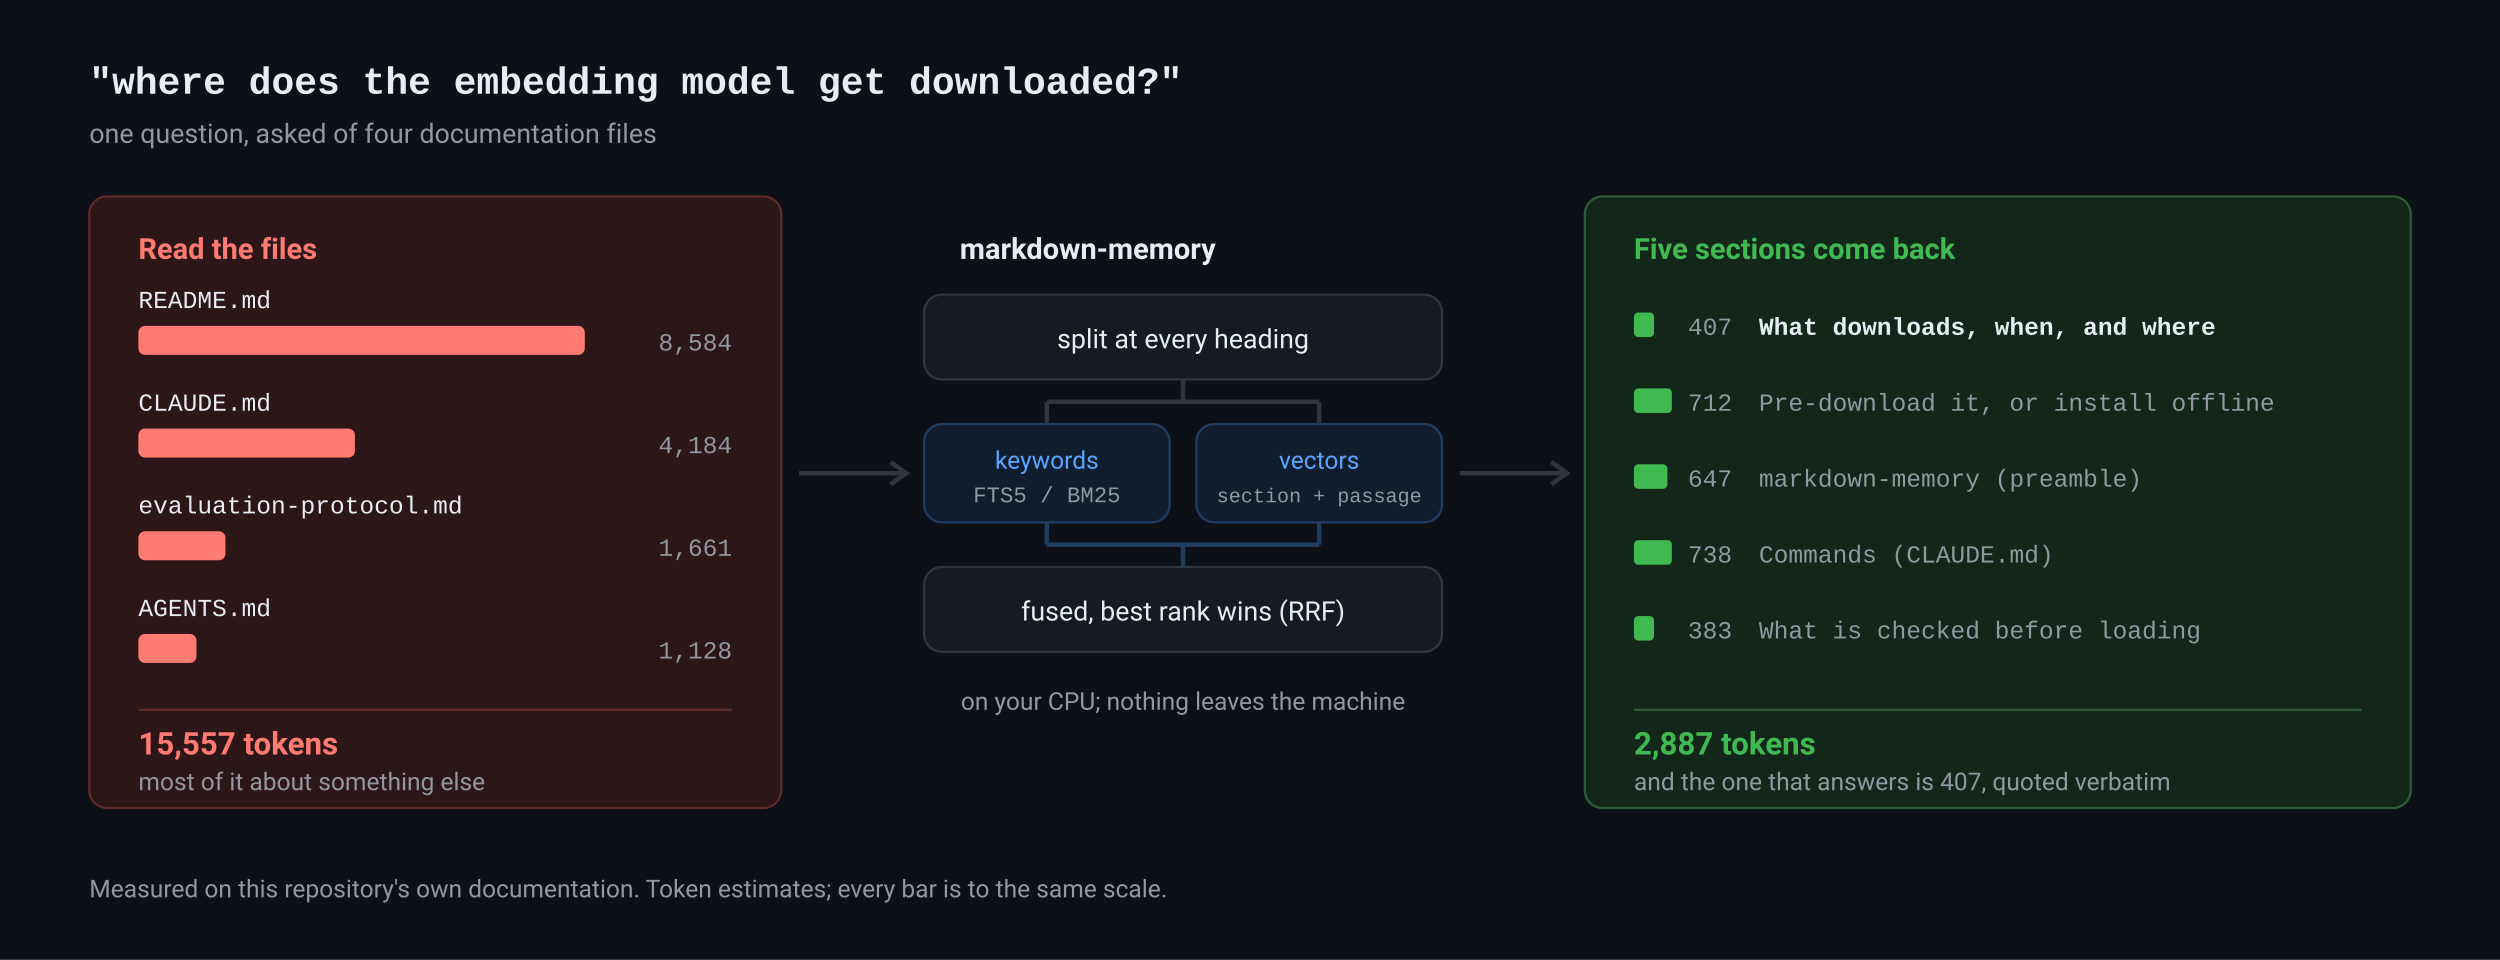
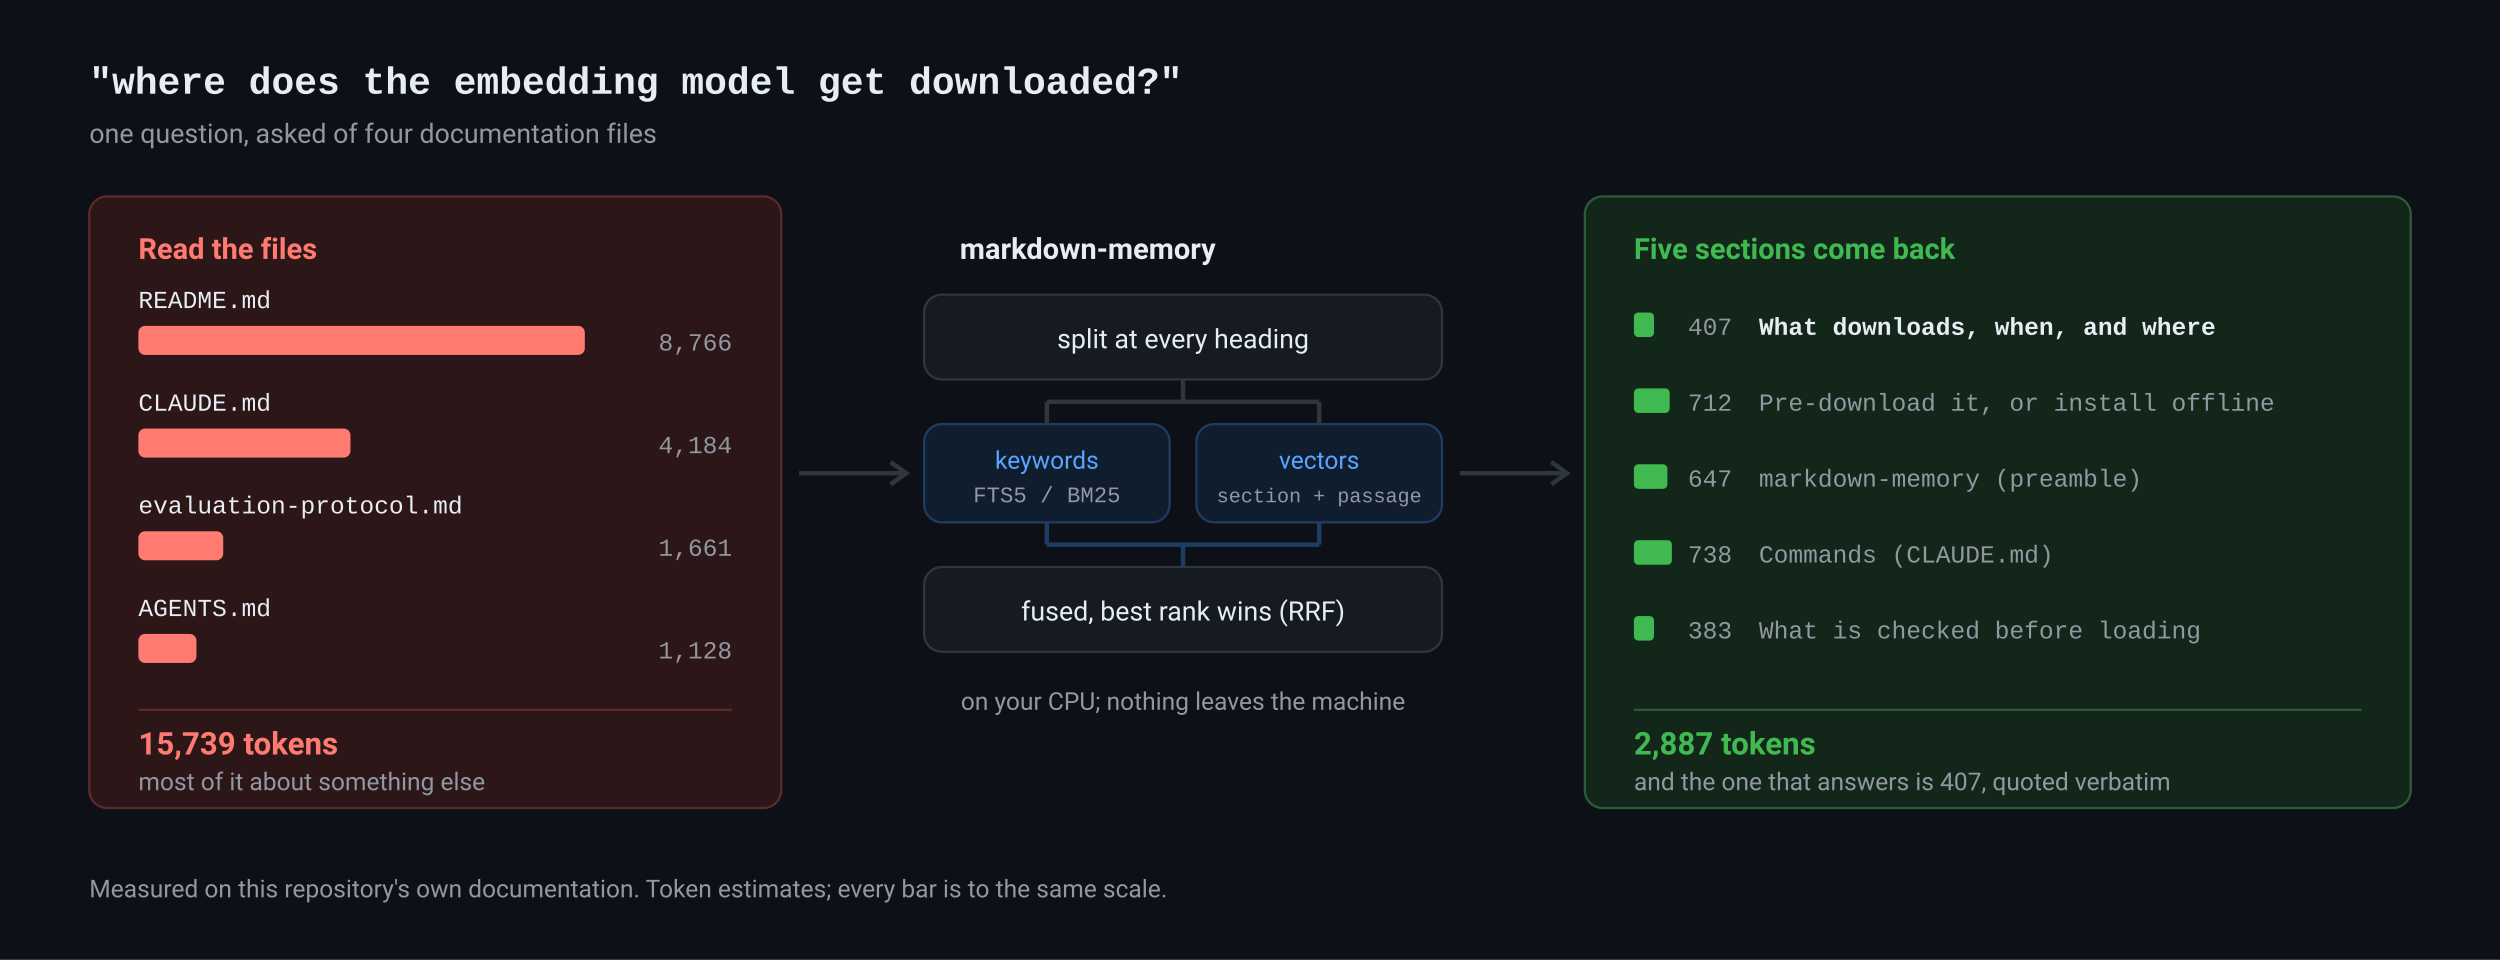
- <svg xmlns="http://www.w3.org/2000/svg" viewBox="0 0 1120 430" width="1120" height="430" role="img" aria-label="One question: reading four whole files costs 15,557 tokens; markdown-memory returns five sections totalling 2,887, and the one that answers is 407 tokens.">
+ <svg xmlns="http://www.w3.org/2000/svg" viewBox="0 0 1120 430" width="1120" height="430" role="img" aria-label="One question: reading four whole files costs 15,739 tokens; markdown-memory returns five sections totalling 2,887, and the one that answers is 407 tokens.">
  <rect width="1120" height="430" fill="#0d1117" />
  <text x="40" y="42" font-family="ui-monospace,SFMono-Regular,Menlo,Consolas,'Liberation Mono',monospace" font-size="17" font-weight="600" fill="#e6edf3" text-anchor="start">"where does the embedding model get downloaded?"</text>
  <text x="40" y="64" font-family="ui-sans-serif,-apple-system,BlinkMacSystemFont,'Segoe UI',Roboto,'Helvetica Neue',Arial,sans-serif" font-size="12" font-weight="400" fill="#9198a1" text-anchor="start">one question, asked of four documentation files</text>
  <rect x="40" y="88" width="310" height="274" rx="8" fill="#2d1618" stroke="#5c2b29" stroke-width="1" />
  <text x="62" y="116" font-family="ui-sans-serif,-apple-system,BlinkMacSystemFont,'Segoe UI',Roboto,'Helvetica Neue',Arial,sans-serif" font-size="13" font-weight="600" fill="#ff7b72" text-anchor="start">Read the files</text>
  <text x="62" y="138" font-family="ui-monospace,SFMono-Regular,Menlo,Consolas,'Liberation Mono',monospace" font-size="11" font-weight="400" fill="#e6edf3" text-anchor="start">README.md</text>
  <rect x="62" y="146" width="200" height="13" rx="3" fill="#ff7b72" stroke="none" stroke-width="1" />
-   <text x="328" y="157" font-family="ui-monospace,SFMono-Regular,Menlo,Consolas,'Liberation Mono',monospace" font-size="11" font-weight="400" fill="#9198a1" text-anchor="end">8,584</text>
+   <text x="328" y="157" font-family="ui-monospace,SFMono-Regular,Menlo,Consolas,'Liberation Mono',monospace" font-size="11" font-weight="400" fill="#9198a1" text-anchor="end">8,766</text>
  <text x="62" y="184" font-family="ui-monospace,SFMono-Regular,Menlo,Consolas,'Liberation Mono',monospace" font-size="11" font-weight="400" fill="#e6edf3" text-anchor="start">CLAUDE.md</text>
-   <rect x="62" y="192" width="97" height="13" rx="3" fill="#ff7b72" stroke="none" stroke-width="1" />
+   <rect x="62" y="192" width="95" height="13" rx="3" fill="#ff7b72" stroke="none" stroke-width="1" />
  <text x="328" y="203" font-family="ui-monospace,SFMono-Regular,Menlo,Consolas,'Liberation Mono',monospace" font-size="11" font-weight="400" fill="#9198a1" text-anchor="end">4,184</text>
  <text x="62" y="230" font-family="ui-monospace,SFMono-Regular,Menlo,Consolas,'Liberation Mono',monospace" font-size="11" font-weight="400" fill="#e6edf3" text-anchor="start">evaluation-protocol.md</text>
-   <rect x="62" y="238" width="39" height="13" rx="3" fill="#ff7b72" stroke="none" stroke-width="1" />
+   <rect x="62" y="238" width="38" height="13" rx="3" fill="#ff7b72" stroke="none" stroke-width="1" />
  <text x="328" y="249" font-family="ui-monospace,SFMono-Regular,Menlo,Consolas,'Liberation Mono',monospace" font-size="11" font-weight="400" fill="#9198a1" text-anchor="end">1,661</text>
  <text x="62" y="276" font-family="ui-monospace,SFMono-Regular,Menlo,Consolas,'Liberation Mono',monospace" font-size="11" font-weight="400" fill="#e6edf3" text-anchor="start">AGENTS.md</text>
  <rect x="62" y="284" width="26" height="13" rx="3" fill="#ff7b72" stroke="none" stroke-width="1" />
  <text x="328" y="295" font-family="ui-monospace,SFMono-Regular,Menlo,Consolas,'Liberation Mono',monospace" font-size="11" font-weight="400" fill="#9198a1" text-anchor="end">1,128</text>
  <path d="M62 318 L328 318" stroke="#5c2b29" stroke-width="1" />
-   <text x="62" y="338" font-family="ui-sans-serif,-apple-system,BlinkMacSystemFont,'Segoe UI',Roboto,'Helvetica Neue',Arial,sans-serif" font-size="14" font-weight="600" fill="#ff7b72" text-anchor="start">15,557 tokens</text>
+   <text x="62" y="338" font-family="ui-sans-serif,-apple-system,BlinkMacSystemFont,'Segoe UI',Roboto,'Helvetica Neue',Arial,sans-serif" font-size="14" font-weight="600" fill="#ff7b72" text-anchor="start">15,739 tokens</text>
  <text x="62" y="354" font-family="ui-sans-serif,-apple-system,BlinkMacSystemFont,'Segoe UI',Roboto,'Helvetica Neue',Arial,sans-serif" font-size="11" font-weight="400" fill="#9198a1" text-anchor="start">most of it about something else</text>
  <text x="430" y="116" font-family="ui-sans-serif,-apple-system,BlinkMacSystemFont,'Segoe UI',Roboto,'Helvetica Neue',Arial,sans-serif" font-size="13" font-weight="600" fill="#e6edf3" text-anchor="start">markdown-memory</text>
  <rect x="414" y="132" width="232" height="38" rx="8" fill="#161b22" stroke="#30363d" stroke-width="1" />
  <text x="530" y="156" font-family="ui-sans-serif,-apple-system,BlinkMacSystemFont,'Segoe UI',Roboto,'Helvetica Neue',Arial,sans-serif" font-size="12" font-weight="400" fill="#e6edf3" text-anchor="middle">split at every heading</text>
  <rect x="414" y="190" width="110" height="44" rx="8" fill="#0f1d2e" stroke="#1f3d63" stroke-width="1" />
  <text x="469" y="210" font-family="ui-sans-serif,-apple-system,BlinkMacSystemFont,'Segoe UI',Roboto,'Helvetica Neue',Arial,sans-serif" font-size="11" font-weight="400" fill="#58a6ff" text-anchor="middle">keywords</text>
  <text x="469" y="225" font-family="ui-monospace,SFMono-Regular,Menlo,Consolas,'Liberation Mono',monospace" font-size="10" font-weight="400" fill="#9198a1" text-anchor="middle">FTS5 / BM25</text>
  <rect x="536" y="190" width="110" height="44" rx="8" fill="#0f1d2e" stroke="#1f3d63" stroke-width="1" />
  <text x="591" y="210" font-family="ui-sans-serif,-apple-system,BlinkMacSystemFont,'Segoe UI',Roboto,'Helvetica Neue',Arial,sans-serif" font-size="11" font-weight="400" fill="#58a6ff" text-anchor="middle">vectors</text>
  <text x="591" y="225" font-family="ui-monospace,SFMono-Regular,Menlo,Consolas,'Liberation Mono',monospace" font-size="9" font-weight="400" fill="#9198a1" text-anchor="middle">section + passage</text>
  <rect x="414" y="254" width="232" height="38" rx="8" fill="#161b22" stroke="#30363d" stroke-width="1" />
  <text x="530" y="278" font-family="ui-sans-serif,-apple-system,BlinkMacSystemFont,'Segoe UI',Roboto,'Helvetica Neue',Arial,sans-serif" font-size="12" font-weight="400" fill="#e6edf3" text-anchor="middle">fused, best rank wins (RRF)</text>
  <path d="M530 170 L530 180 M469 180 L591 180 M469 180 L469 190 M591 180 L591 190" stroke="#30363d" stroke-width="2" fill="none" />
  <path d="M469 234 L469 244 M591 234 L591 244 M469 244 L591 244 M530 244 L530 254" stroke="#1f3d63" stroke-width="2" fill="none" />
  <text x="530" y="318" font-family="ui-sans-serif,-apple-system,BlinkMacSystemFont,'Segoe UI',Roboto,'Helvetica Neue',Arial,sans-serif" font-size="11" font-weight="400" fill="#9198a1" text-anchor="middle">on your CPU; nothing leaves the machine</text>
  <path d="M358 212 L406 212" stroke="#30363d" stroke-width="2" fill="none" />
  <path d="M399 207 L406 212 L399 217" fill="none" stroke="#30363d" stroke-width="2" />
  <path d="M654 212 L702 212" stroke="#30363d" stroke-width="2" fill="none" />
  <path d="M695 207 L702 212 L695 217" fill="none" stroke="#30363d" stroke-width="2" />
  <rect x="710" y="88" width="370" height="274" rx="8" fill="#12261a" stroke="#2d5c38" stroke-width="1" />
  <text x="732" y="116" font-family="ui-sans-serif,-apple-system,BlinkMacSystemFont,'Segoe UI',Roboto,'Helvetica Neue',Arial,sans-serif" font-size="13" font-weight="600" fill="#3fb950" text-anchor="start">Five sections come back</text>
  <rect x="732" y="140" width="9" height="11" rx="2" fill="#3fb950" stroke="none" stroke-width="1" />
  <text x="776" y="150" font-family="ui-monospace,SFMono-Regular,Menlo,Consolas,'Liberation Mono',monospace" font-size="11" font-weight="400" fill="#9198a1" text-anchor="end">407</text>
  <text x="788" y="150" font-family="ui-monospace,SFMono-Regular,Menlo,Consolas,'Liberation Mono',monospace" font-size="11" font-weight="600" fill="#e6edf3" text-anchor="start">What downloads, when, and where</text>
-   <rect x="732" y="174" width="17" height="11" rx="2" fill="#3fb950" stroke="none" stroke-width="1" />
+   <rect x="732" y="174" width="16" height="11" rx="2" fill="#3fb950" stroke="none" stroke-width="1" />
  <text x="776" y="184" font-family="ui-monospace,SFMono-Regular,Menlo,Consolas,'Liberation Mono',monospace" font-size="11" font-weight="400" fill="#9198a1" text-anchor="end">712</text>
  <text x="788" y="184" font-family="ui-monospace,SFMono-Regular,Menlo,Consolas,'Liberation Mono',monospace" font-size="11" font-weight="400" fill="#9198a1" text-anchor="start">Pre-download it, or install offline</text>
  <rect x="732" y="208" width="15" height="11" rx="2" fill="#3fb950" stroke="none" stroke-width="1" />
  <text x="776" y="218" font-family="ui-monospace,SFMono-Regular,Menlo,Consolas,'Liberation Mono',monospace" font-size="11" font-weight="400" fill="#9198a1" text-anchor="end">647</text>
  <text x="788" y="218" font-family="ui-monospace,SFMono-Regular,Menlo,Consolas,'Liberation Mono',monospace" font-size="11" font-weight="400" fill="#9198a1" text-anchor="start">markdown-memory  (preamble)</text>
  <rect x="732" y="242" width="17" height="11" rx="2" fill="#3fb950" stroke="none" stroke-width="1" />
  <text x="776" y="252" font-family="ui-monospace,SFMono-Regular,Menlo,Consolas,'Liberation Mono',monospace" font-size="11" font-weight="400" fill="#9198a1" text-anchor="end">738</text>
  <text x="788" y="252" font-family="ui-monospace,SFMono-Regular,Menlo,Consolas,'Liberation Mono',monospace" font-size="11" font-weight="400" fill="#9198a1" text-anchor="start">Commands  (CLAUDE.md)</text>
  <rect x="732" y="276" width="9" height="11" rx="2" fill="#3fb950" stroke="none" stroke-width="1" />
  <text x="776" y="286" font-family="ui-monospace,SFMono-Regular,Menlo,Consolas,'Liberation Mono',monospace" font-size="11" font-weight="400" fill="#9198a1" text-anchor="end">383</text>
  <text x="788" y="286" font-family="ui-monospace,SFMono-Regular,Menlo,Consolas,'Liberation Mono',monospace" font-size="11" font-weight="400" fill="#9198a1" text-anchor="start">What is checked before loading</text>
  <path d="M732 318 L1058 318" stroke="#2d5c38" stroke-width="1" />
  <text x="732" y="338" font-family="ui-sans-serif,-apple-system,BlinkMacSystemFont,'Segoe UI',Roboto,'Helvetica Neue',Arial,sans-serif" font-size="14" font-weight="600" fill="#3fb950" text-anchor="start">2,887 tokens</text>
  <text x="732" y="354" font-family="ui-sans-serif,-apple-system,BlinkMacSystemFont,'Segoe UI',Roboto,'Helvetica Neue',Arial,sans-serif" font-size="11" font-weight="400" fill="#9198a1" text-anchor="start">and the one that answers is 407, quoted verbatim</text>
  <text x="40" y="402" font-family="ui-sans-serif,-apple-system,BlinkMacSystemFont,'Segoe UI',Roboto,'Helvetica Neue',Arial,sans-serif" font-size="11" font-weight="400" fill="#9198a1" text-anchor="start">Measured on this repository's own documentation. Token estimates; every bar is to the same scale.</text>
</svg>
